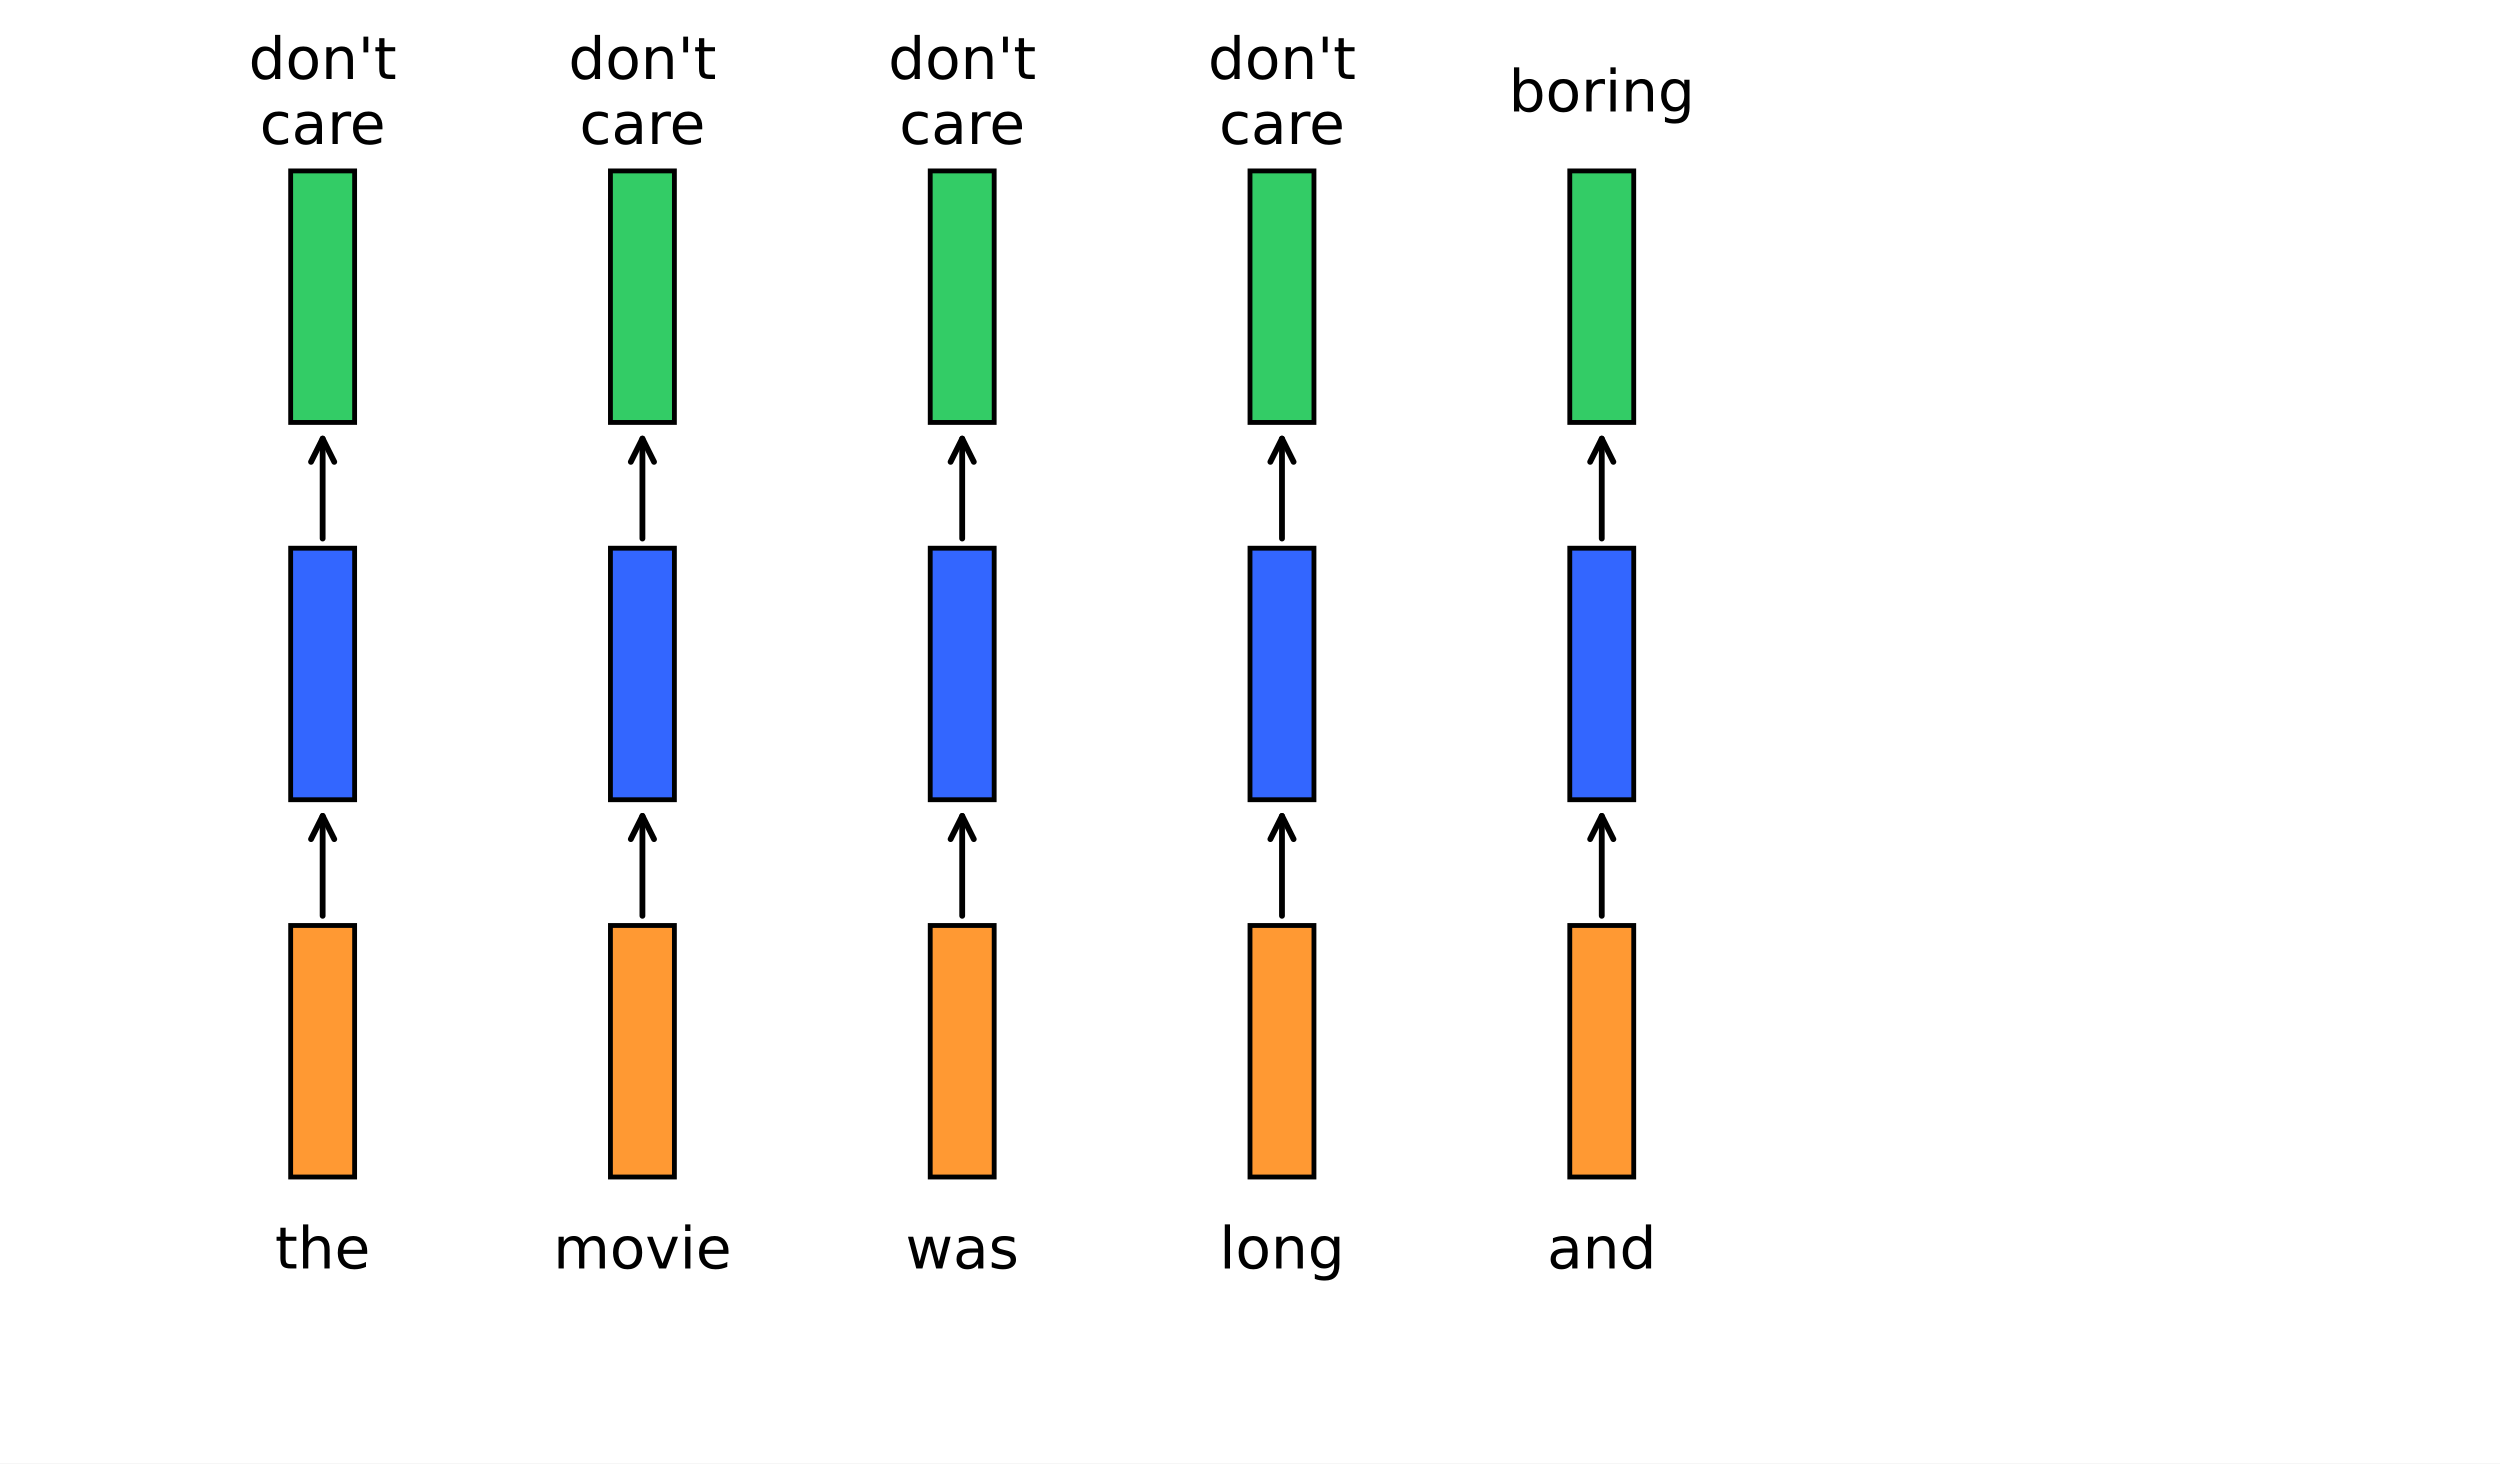
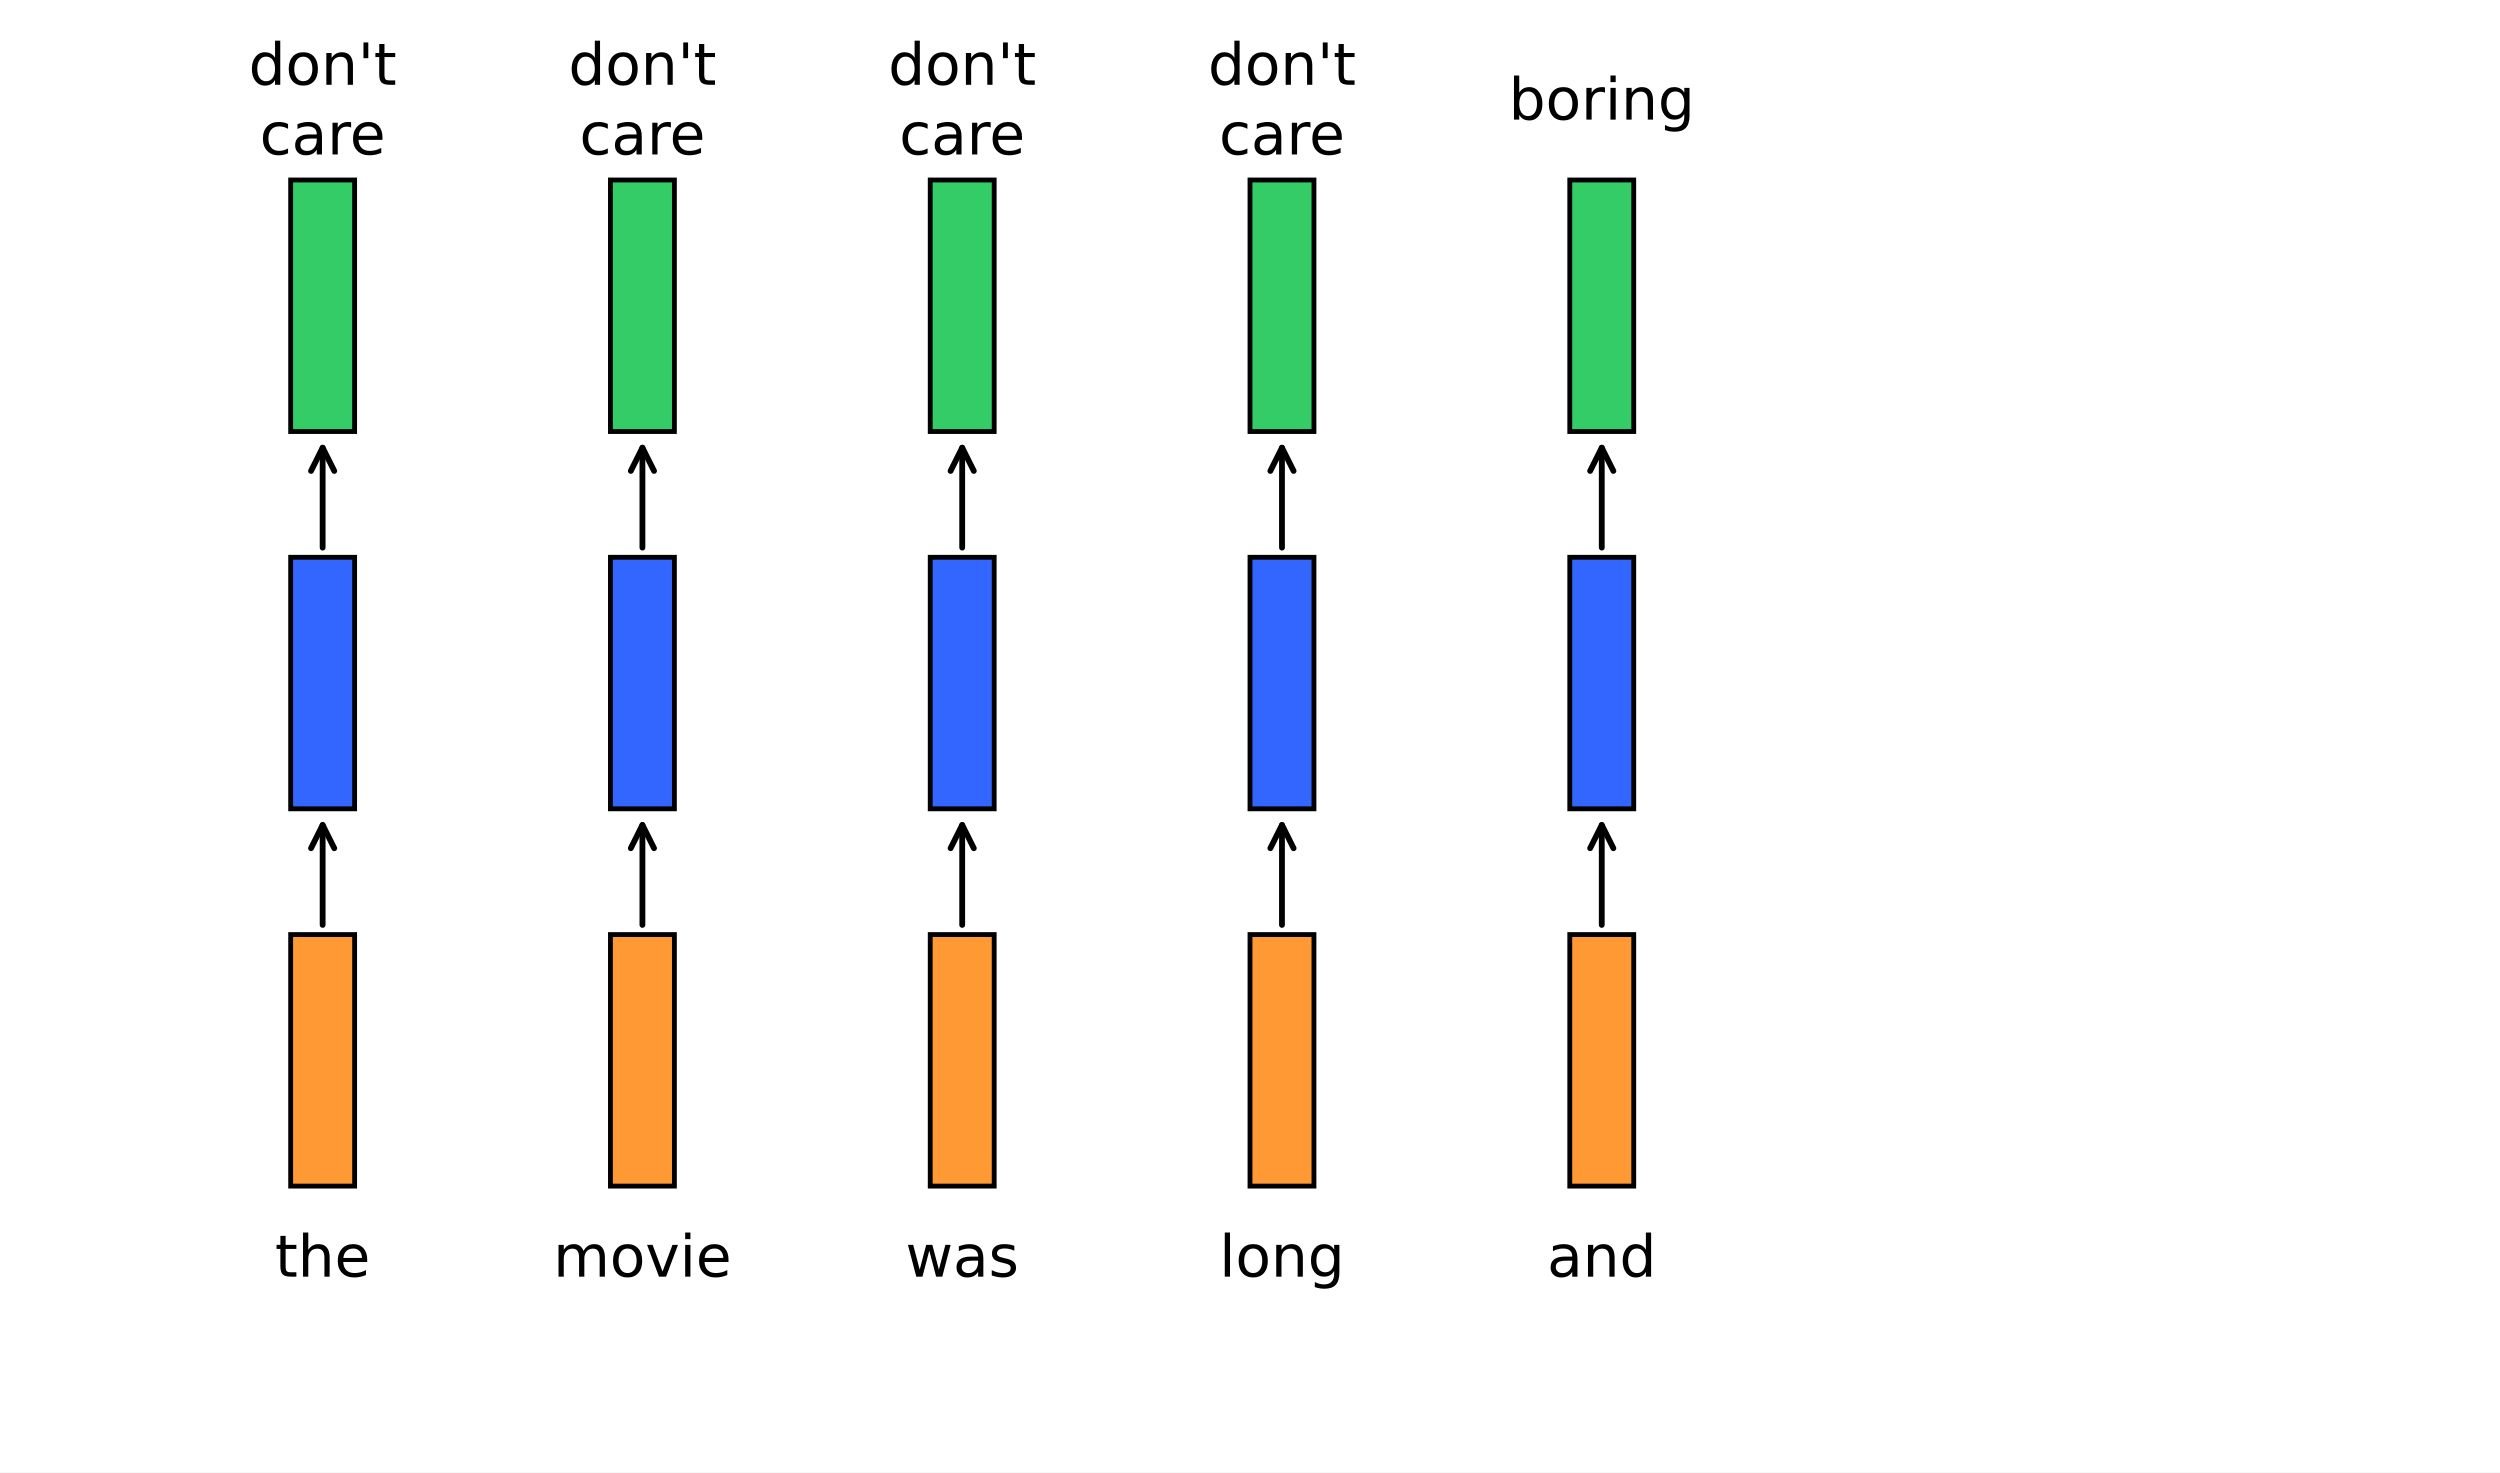
- <svg xmlns="http://www.w3.org/2000/svg" xmlns:xlink="http://www.w3.org/1999/xlink" width="516.6pt" height="302.393pt" viewBox="0 0 516.6 302.393" version="1.1">
+ <svg xmlns="http://www.w3.org/2000/svg" xmlns:xlink="http://www.w3.org/1999/xlink" width="516.6pt" height="304.27pt" viewBox="0 0 516.6 304.27" version="1.1">
  <defs>
    <style type="text/css">*{stroke-linejoin: round; stroke-linecap: butt}</style>
  </defs>
  <g id="figure_1">
    <g id="patch_1">
-       <path d="M 0 302.393  L 516.6 302.393  L 516.6 0  L 0 0  z " style="fill: #ffffff" />
+       <path d="M 0 304.27  L 516.6 304.27  L 516.6 0  L 0 0  z " style="fill: #ffffff" />
    </g>
    <g id="axes_1">
      <g id="patch_2">
-         <path d="M 60.063 87.293  L 73.279 87.293  L 73.279 35.318  L 60.063 35.318  z " clip-path="url(#pfcdf683073)" style="fill: #33cc66; stroke: #000000; stroke-linejoin: miter" />
+         <path d="M 60.063 89.17  L 73.279 89.17  L 73.279 37.195  L 60.063 37.195  z " clip-path="url(#p1ed3ac55c9)" style="fill: #33cc66; stroke: #000000; stroke-linejoin: miter" />
      </g>
      <g id="patch_3">
-         <path d="M 60.063 165.256  L 73.279 165.256  L 73.279 113.281  L 60.063 113.281  z " clip-path="url(#pfcdf683073)" style="fill: #3366ff; stroke: #000000; stroke-linejoin: miter" />
+         <path d="M 60.063 167.133  L 73.279 167.133  L 73.279 115.158  L 60.063 115.158  z " clip-path="url(#p1ed3ac55c9)" style="fill: #3366ff; stroke: #000000; stroke-linejoin: miter" />
      </g>
      <g id="patch_4">
-         <path d="M 60.063 243.218  L 73.279 243.218  L 73.279 191.243  L 60.063 191.243  z " clip-path="url(#pfcdf683073)" style="fill: #ff9933; stroke: #000000; stroke-linejoin: miter" />
+         <path d="M 60.063 245.095  L 73.279 245.095  L 73.279 193.12  L 60.063 193.12  z " clip-path="url(#p1ed3ac55c9)" style="fill: #ff9933; stroke: #000000; stroke-linejoin: miter" />
      </g>
      <g id="patch_5">
-         <path d="M 66.671 90.636  Q 66.671 100.288 66.671 111.281  " clip-path="url(#pfcdf683073)" style="fill: none; stroke: #000000; stroke-width: 1.2; stroke-linecap: round" />
-         <path d="M 64.271 95.436  L 66.671 90.636  L 69.071 95.436  " clip-path="url(#pfcdf683073)" style="fill: none; stroke: #000000; stroke-width: 1.2; stroke-linecap: round" />
+         <path d="M 66.671 92.514  Q 66.671 102.165 66.671 113.158  " clip-path="url(#p1ed3ac55c9)" style="fill: none; stroke: #000000; stroke-width: 1.2; stroke-linecap: round" />
+         <path d="M 64.271 97.314  L 66.671 92.514  L 69.071 97.314  " clip-path="url(#p1ed3ac55c9)" style="fill: none; stroke: #000000; stroke-width: 1.2; stroke-linecap: round" />
      </g>
      <g id="patch_6">
-         <path d="M 66.671 168.599  Q 66.671 178.25 66.671 189.243  " clip-path="url(#pfcdf683073)" style="fill: none; stroke: #000000; stroke-width: 1.2; stroke-linecap: round" />
-         <path d="M 64.271 173.399  L 66.671 168.599  L 69.071 173.399  " clip-path="url(#pfcdf683073)" style="fill: none; stroke: #000000; stroke-width: 1.2; stroke-linecap: round" />
+         <path d="M 66.671 170.476  Q 66.671 180.128 66.671 191.121  " clip-path="url(#p1ed3ac55c9)" style="fill: none; stroke: #000000; stroke-width: 1.2; stroke-linecap: round" />
+         <path d="M 64.271 175.276  L 66.671 170.476  L 69.071 175.276  " clip-path="url(#p1ed3ac55c9)" style="fill: none; stroke: #000000; stroke-width: 1.2; stroke-linecap: round" />
      </g>
      <g id="patch_7">
-         <path d="M 126.142 87.293  L 139.358 87.293  L 139.358 35.318  L 126.142 35.318  z " clip-path="url(#pfcdf683073)" style="fill: #33cc66; stroke: #000000; stroke-linejoin: miter" />
+         <path d="M 126.142 89.17  L 139.358 89.17  L 139.358 37.195  L 126.142 37.195  z " clip-path="url(#p1ed3ac55c9)" style="fill: #33cc66; stroke: #000000; stroke-linejoin: miter" />
      </g>
      <g id="patch_8">
-         <path d="M 126.142 165.256  L 139.358 165.256  L 139.358 113.281  L 126.142 113.281  z " clip-path="url(#pfcdf683073)" style="fill: #3366ff; stroke: #000000; stroke-linejoin: miter" />
+         <path d="M 126.142 167.133  L 139.358 167.133  L 139.358 115.158  L 126.142 115.158  z " clip-path="url(#p1ed3ac55c9)" style="fill: #3366ff; stroke: #000000; stroke-linejoin: miter" />
      </g>
      <g id="patch_9">
-         <path d="M 126.142 243.218  L 139.358 243.218  L 139.358 191.243  L 126.142 191.243  z " clip-path="url(#pfcdf683073)" style="fill: #ff9933; stroke: #000000; stroke-linejoin: miter" />
+         <path d="M 126.142 245.095  L 139.358 245.095  L 139.358 193.12  L 126.142 193.12  z " clip-path="url(#p1ed3ac55c9)" style="fill: #ff9933; stroke: #000000; stroke-linejoin: miter" />
      </g>
      <g id="patch_10">
-         <path d="M 132.75 90.636  Q 132.75 100.288 132.75 111.281  " clip-path="url(#pfcdf683073)" style="fill: none; stroke: #000000; stroke-width: 1.2; stroke-linecap: round" />
-         <path d="M 130.35 95.436  L 132.75 90.636  L 135.15 95.436  " clip-path="url(#pfcdf683073)" style="fill: none; stroke: #000000; stroke-width: 1.2; stroke-linecap: round" />
+         <path d="M 132.75 92.514  Q 132.75 102.165 132.75 113.158  " clip-path="url(#p1ed3ac55c9)" style="fill: none; stroke: #000000; stroke-width: 1.2; stroke-linecap: round" />
+         <path d="M 130.35 97.314  L 132.75 92.514  L 135.15 97.314  " clip-path="url(#p1ed3ac55c9)" style="fill: none; stroke: #000000; stroke-width: 1.2; stroke-linecap: round" />
      </g>
      <g id="patch_11">
-         <path d="M 132.75 168.599  Q 132.75 178.25 132.75 189.243  " clip-path="url(#pfcdf683073)" style="fill: none; stroke: #000000; stroke-width: 1.2; stroke-linecap: round" />
-         <path d="M 130.35 173.399  L 132.75 168.599  L 135.15 173.399  " clip-path="url(#pfcdf683073)" style="fill: none; stroke: #000000; stroke-width: 1.2; stroke-linecap: round" />
+         <path d="M 132.75 170.476  Q 132.75 180.128 132.75 191.121  " clip-path="url(#p1ed3ac55c9)" style="fill: none; stroke: #000000; stroke-width: 1.2; stroke-linecap: round" />
+         <path d="M 130.35 175.276  L 132.75 170.476  L 135.15 175.276  " clip-path="url(#p1ed3ac55c9)" style="fill: none; stroke: #000000; stroke-width: 1.2; stroke-linecap: round" />
      </g>
      <g id="patch_12">
-         <path d="M 192.221 87.293  L 205.437 87.293  L 205.437 35.318  L 192.221 35.318  z " clip-path="url(#pfcdf683073)" style="fill: #33cc66; stroke: #000000; stroke-linejoin: miter" />
+         <path d="M 192.221 89.17  L 205.437 89.17  L 205.437 37.195  L 192.221 37.195  z " clip-path="url(#p1ed3ac55c9)" style="fill: #33cc66; stroke: #000000; stroke-linejoin: miter" />
      </g>
      <g id="patch_13">
-         <path d="M 192.221 165.256  L 205.437 165.256  L 205.437 113.281  L 192.221 113.281  z " clip-path="url(#pfcdf683073)" style="fill: #3366ff; stroke: #000000; stroke-linejoin: miter" />
+         <path d="M 192.221 167.133  L 205.437 167.133  L 205.437 115.158  L 192.221 115.158  z " clip-path="url(#p1ed3ac55c9)" style="fill: #3366ff; stroke: #000000; stroke-linejoin: miter" />
      </g>
      <g id="patch_14">
-         <path d="M 192.221 243.218  L 205.437 243.218  L 205.437 191.243  L 192.221 191.243  z " clip-path="url(#pfcdf683073)" style="fill: #ff9933; stroke: #000000; stroke-linejoin: miter" />
+         <path d="M 192.221 245.095  L 205.437 245.095  L 205.437 193.12  L 192.221 193.12  z " clip-path="url(#p1ed3ac55c9)" style="fill: #ff9933; stroke: #000000; stroke-linejoin: miter" />
      </g>
      <g id="patch_15">
-         <path d="M 198.829 90.636  Q 198.829 100.288 198.829 111.281  " clip-path="url(#pfcdf683073)" style="fill: none; stroke: #000000; stroke-width: 1.2; stroke-linecap: round" />
-         <path d="M 196.429 95.436  L 198.829 90.636  L 201.229 95.436  " clip-path="url(#pfcdf683073)" style="fill: none; stroke: #000000; stroke-width: 1.2; stroke-linecap: round" />
+         <path d="M 198.829 92.514  Q 198.829 102.165 198.829 113.158  " clip-path="url(#p1ed3ac55c9)" style="fill: none; stroke: #000000; stroke-width: 1.2; stroke-linecap: round" />
+         <path d="M 196.429 97.314  L 198.829 92.514  L 201.229 97.314  " clip-path="url(#p1ed3ac55c9)" style="fill: none; stroke: #000000; stroke-width: 1.2; stroke-linecap: round" />
      </g>
      <g id="patch_16">
-         <path d="M 198.829 168.599  Q 198.829 178.25 198.829 189.243  " clip-path="url(#pfcdf683073)" style="fill: none; stroke: #000000; stroke-width: 1.2; stroke-linecap: round" />
-         <path d="M 196.429 173.399  L 198.829 168.599  L 201.229 173.399  " clip-path="url(#pfcdf683073)" style="fill: none; stroke: #000000; stroke-width: 1.2; stroke-linecap: round" />
+         <path d="M 198.829 170.476  Q 198.829 180.128 198.829 191.121  " clip-path="url(#p1ed3ac55c9)" style="fill: none; stroke: #000000; stroke-width: 1.2; stroke-linecap: round" />
+         <path d="M 196.429 175.276  L 198.829 170.476  L 201.229 175.276  " clip-path="url(#p1ed3ac55c9)" style="fill: none; stroke: #000000; stroke-width: 1.2; stroke-linecap: round" />
      </g>
      <g id="patch_17">
-         <path d="M 258.3 87.293  L 271.516 87.293  L 271.516 35.318  L 258.3 35.318  z " clip-path="url(#pfcdf683073)" style="fill: #33cc66; stroke: #000000; stroke-linejoin: miter" />
+         <path d="M 258.3 89.17  L 271.516 89.17  L 271.516 37.195  L 258.3 37.195  z " clip-path="url(#p1ed3ac55c9)" style="fill: #33cc66; stroke: #000000; stroke-linejoin: miter" />
      </g>
      <g id="patch_18">
-         <path d="M 258.3 165.256  L 271.516 165.256  L 271.516 113.281  L 258.3 113.281  z " clip-path="url(#pfcdf683073)" style="fill: #3366ff; stroke: #000000; stroke-linejoin: miter" />
+         <path d="M 258.3 167.133  L 271.516 167.133  L 271.516 115.158  L 258.3 115.158  z " clip-path="url(#p1ed3ac55c9)" style="fill: #3366ff; stroke: #000000; stroke-linejoin: miter" />
      </g>
      <g id="patch_19">
-         <path d="M 258.3 243.218  L 271.516 243.218  L 271.516 191.243  L 258.3 191.243  z " clip-path="url(#pfcdf683073)" style="fill: #ff9933; stroke: #000000; stroke-linejoin: miter" />
+         <path d="M 258.3 245.095  L 271.516 245.095  L 271.516 193.12  L 258.3 193.12  z " clip-path="url(#p1ed3ac55c9)" style="fill: #ff9933; stroke: #000000; stroke-linejoin: miter" />
      </g>
      <g id="patch_20">
-         <path d="M 264.908 90.636  Q 264.908 100.288 264.908 111.281  " clip-path="url(#pfcdf683073)" style="fill: none; stroke: #000000; stroke-width: 1.2; stroke-linecap: round" />
-         <path d="M 262.508 95.436  L 264.908 90.636  L 267.308 95.436  " clip-path="url(#pfcdf683073)" style="fill: none; stroke: #000000; stroke-width: 1.2; stroke-linecap: round" />
+         <path d="M 264.908 92.514  Q 264.908 102.165 264.908 113.158  " clip-path="url(#p1ed3ac55c9)" style="fill: none; stroke: #000000; stroke-width: 1.2; stroke-linecap: round" />
+         <path d="M 262.508 97.314  L 264.908 92.514  L 267.308 97.314  " clip-path="url(#p1ed3ac55c9)" style="fill: none; stroke: #000000; stroke-width: 1.2; stroke-linecap: round" />
      </g>
      <g id="patch_21">
-         <path d="M 264.908 168.599  Q 264.908 178.25 264.908 189.243  " clip-path="url(#pfcdf683073)" style="fill: none; stroke: #000000; stroke-width: 1.2; stroke-linecap: round" />
-         <path d="M 262.508 173.399  L 264.908 168.599  L 267.308 173.399  " clip-path="url(#pfcdf683073)" style="fill: none; stroke: #000000; stroke-width: 1.2; stroke-linecap: round" />
+         <path d="M 264.908 170.476  Q 264.908 180.128 264.908 191.121  " clip-path="url(#p1ed3ac55c9)" style="fill: none; stroke: #000000; stroke-width: 1.2; stroke-linecap: round" />
+         <path d="M 262.508 175.276  L 264.908 170.476  L 267.308 175.276  " clip-path="url(#p1ed3ac55c9)" style="fill: none; stroke: #000000; stroke-width: 1.2; stroke-linecap: round" />
      </g>
      <g id="patch_22">
-         <path d="M 324.379 87.293  L 337.595 87.293  L 337.595 35.318  L 324.379 35.318  z " clip-path="url(#pfcdf683073)" style="fill: #33cc66; stroke: #000000; stroke-linejoin: miter" />
+         <path d="M 324.379 89.17  L 337.595 89.17  L 337.595 37.195  L 324.379 37.195  z " clip-path="url(#p1ed3ac55c9)" style="fill: #33cc66; stroke: #000000; stroke-linejoin: miter" />
      </g>
      <g id="patch_23">
-         <path d="M 324.379 165.256  L 337.595 165.256  L 337.595 113.281  L 324.379 113.281  z " clip-path="url(#pfcdf683073)" style="fill: #3366ff; stroke: #000000; stroke-linejoin: miter" />
+         <path d="M 324.379 167.133  L 337.595 167.133  L 337.595 115.158  L 324.379 115.158  z " clip-path="url(#p1ed3ac55c9)" style="fill: #3366ff; stroke: #000000; stroke-linejoin: miter" />
      </g>
      <g id="patch_24">
-         <path d="M 324.379 243.218  L 337.595 243.218  L 337.595 191.243  L 324.379 191.243  z " clip-path="url(#pfcdf683073)" style="fill: #ff9933; stroke: #000000; stroke-linejoin: miter" />
+         <path d="M 324.379 245.095  L 337.595 245.095  L 337.595 193.12  L 324.379 193.12  z " clip-path="url(#p1ed3ac55c9)" style="fill: #ff9933; stroke: #000000; stroke-linejoin: miter" />
      </g>
      <g id="patch_25">
-         <path d="M 330.987 90.636  Q 330.987 100.288 330.987 111.281  " clip-path="url(#pfcdf683073)" style="fill: none; stroke: #000000; stroke-width: 1.2; stroke-linecap: round" />
-         <path d="M 328.587 95.436  L 330.987 90.636  L 333.387 95.436  " clip-path="url(#pfcdf683073)" style="fill: none; stroke: #000000; stroke-width: 1.2; stroke-linecap: round" />
+         <path d="M 330.987 92.514  Q 330.987 102.165 330.987 113.158  " clip-path="url(#p1ed3ac55c9)" style="fill: none; stroke: #000000; stroke-width: 1.2; stroke-linecap: round" />
+         <path d="M 328.587 97.314  L 330.987 92.514  L 333.387 97.314  " clip-path="url(#p1ed3ac55c9)" style="fill: none; stroke: #000000; stroke-width: 1.2; stroke-linecap: round" />
      </g>
      <g id="patch_26">
-         <path d="M 330.987 168.599  Q 330.987 178.25 330.987 189.243  " clip-path="url(#pfcdf683073)" style="fill: none; stroke: #000000; stroke-width: 1.2; stroke-linecap: round" />
-         <path d="M 328.587 173.399  L 330.987 168.599  L 333.387 173.399  " clip-path="url(#pfcdf683073)" style="fill: none; stroke: #000000; stroke-width: 1.2; stroke-linecap: round" />
+         <path d="M 330.987 170.476  Q 330.987 180.128 330.987 191.121  " clip-path="url(#p1ed3ac55c9)" style="fill: none; stroke: #000000; stroke-width: 1.2; stroke-linecap: round" />
+         <path d="M 328.587 175.276  L 330.987 170.476  L 333.387 175.276  " clip-path="url(#p1ed3ac55c9)" style="fill: none; stroke: #000000; stroke-width: 1.2; stroke-linecap: round" />
      </g>
      <g id="text_1">
-         <g transform="translate(51.38699 16.31812) scale(0.12 -0.12)">
-           <defs>
-             <path id="DejaVuSans-64" d="M 2906 2969  L 2906 4863  L 3481 4863  L 3481 0  L 2906 0  L 2906 525  Q 2725 213 2448 61  Q 2172 -91 1784 -91  Q 1150 -91 751 415  Q 353 922 353 1747  Q 353 2572 751 3078  Q 1150 3584 1784 3584  Q 2172 3584 2448 3432  Q 2725 3281 2906 2969  z M 947 1747  Q 947 1113 1208 752  Q 1469 391 1925 391  Q 2381 391 2643 752  Q 2906 1113 2906 1747  Q 2906 2381 2643 2742  Q 2381 3103 1925 3103  Q 1469 3103 1208 2742  Q 947 2381 947 1747  z " transform="scale(0.015625)" />
-             <path id="DejaVuSans-6f" d="M 1959 3097  Q 1497 3097 1228 2736  Q 959 2375 959 1747  Q 959 1119 1226 758  Q 1494 397 1959 397  Q 2419 397 2687 759  Q 2956 1122 2956 1747  Q 2956 2369 2687 2733  Q 2419 3097 1959 3097  z M 1959 3584  Q 2709 3584 3137 3096  Q 3566 2609 3566 1747  Q 3566 888 3137 398  Q 2709 -91 1959 -91  Q 1206 -91 779 398  Q 353 888 353 1747  Q 353 2609 779 3096  Q 1206 3584 1959 3584  z " transform="scale(0.015625)" />
-             <path id="DejaVuSans-6e" d="M 3513 2113  L 3513 0  L 2938 0  L 2938 2094  Q 2938 2591 2744 2837  Q 2550 3084 2163 3084  Q 1697 3084 1428 2787  Q 1159 2491 1159 1978  L 1159 0  L 581 0  L 581 3500  L 1159 3500  L 1159 2956  Q 1366 3272 1645 3428  Q 1925 3584 2291 3584  Q 2894 3584 3203 3211  Q 3513 2838 3513 2113  z " transform="scale(0.015625)" />
-             <path id="DejaVuSans-27" d="M 1147 4666  L 1147 2931  L 616 2931  L 616 4666  L 1147 4666  z " transform="scale(0.015625)" />
-             <path id="DejaVuSans-74" d="M 1172 4494  L 1172 3500  L 2356 3500  L 2356 3053  L 1172 3053  L 1172 1153  Q 1172 725 1289 603  Q 1406 481 1766 481  L 2356 481  L 2356 0  L 1766 0  Q 1100 0 847 248  Q 594 497 594 1153  L 594 3053  L 172 3053  L 172 3500  L 594 3500  L 594 4494  L 1172 4494  z " transform="scale(0.015625)" />
-           </defs>
-           <use xlink:href="#DejaVuSans-64" />
-           <use xlink:href="#DejaVuSans-6f" transform="translate(63.47656 0)" />
-           <use xlink:href="#DejaVuSans-6e" transform="translate(124.6582 0)" />
-           <use xlink:href="#DejaVuSans-27" transform="translate(188.0371 0)" />
-           <use xlink:href="#DejaVuSans-74" transform="translate(215.5273 0)" />
-         </g>
-         <g transform="translate(53.67168 29.7555) scale(0.12 -0.12)">
-           <defs>
-             <path id="DejaVuSans-63" d="M 3122 3366  L 3122 2828  Q 2878 2963 2633 3030  Q 2388 3097 2138 3097  Q 1578 3097 1268 2742  Q 959 2388 959 1747  Q 959 1106 1268 751  Q 1578 397 2138 397  Q 2388 397 2633 464  Q 2878 531 3122 666  L 3122 134  Q 2881 22 2623 -34  Q 2366 -91 2075 -91  Q 1284 -91 818 406  Q 353 903 353 1747  Q 353 2603 823 3093  Q 1294 3584 2113 3584  Q 2378 3584 2631 3529  Q 2884 3475 3122 3366  z " transform="scale(0.015625)" />
-             <path id="DejaVuSans-61" d="M 2194 1759  Q 1497 1759 1228 1600  Q 959 1441 959 1056  Q 959 750 1161 570  Q 1363 391 1709 391  Q 2188 391 2477 730  Q 2766 1069 2766 1631  L 2766 1759  L 2194 1759  z M 3341 1997  L 3341 0  L 2766 0  L 2766 531  Q 2569 213 2275 61  Q 1981 -91 1556 -91  Q 1019 -91 701 211  Q 384 513 384 1019  Q 384 1609 779 1909  Q 1175 2209 1959 2209  L 2766 2209  L 2766 2266  Q 2766 2663 2505 2880  Q 2244 3097 1772 3097  Q 1472 3097 1187 3025  Q 903 2953 641 2809  L 641 3341  Q 956 3463 1253 3523  Q 1550 3584 1831 3584  Q 2591 3584 2966 3190  Q 3341 2797 3341 1997  z " transform="scale(0.015625)" />
-             <path id="DejaVuSans-72" d="M 2631 2963  Q 2534 3019 2420 3045  Q 2306 3072 2169 3072  Q 1681 3072 1420 2755  Q 1159 2438 1159 1844  L 1159 0  L 581 0  L 581 3500  L 1159 3500  L 1159 2956  Q 1341 3275 1631 3429  Q 1922 3584 2338 3584  Q 2397 3584 2469 3576  Q 2541 3569 2628 3553  L 2631 2963  z " transform="scale(0.015625)" />
-             <path id="DejaVuSans-65" d="M 3597 1894  L 3597 1613  L 953 1613  Q 991 1019 1311 708  Q 1631 397 2203 397  Q 2534 397 2845 478  Q 3156 559 3463 722  L 3463 178  Q 3153 47 2828 -22  Q 2503 -91 2169 -91  Q 1331 -91 842 396  Q 353 884 353 1716  Q 353 2575 817 3079  Q 1281 3584 2069 3584  Q 2775 3584 3186 3129  Q 3597 2675 3597 1894  z M 3022 2063  Q 3016 2534 2758 2815  Q 2500 3097 2075 3097  Q 1594 3097 1305 2825  Q 1016 2553 972 2059  L 3022 2063  z " transform="scale(0.015625)" />
-           </defs>
-           <use xlink:href="#DejaVuSans-63" />
-           <use xlink:href="#DejaVuSans-61" transform="translate(54.98047 0)" />
-           <use xlink:href="#DejaVuSans-72" transform="translate(116.2598 0)" />
-           <use xlink:href="#DejaVuSans-65" transform="translate(155.123 0)" />
+         <g transform="translate(51.38699 17.5193) scale(0.12 -0.12)">
+           <defs>
+             <path id="DejaVuSans-47" d="M 2906 2969  L 2906 4863  L 3481 4863  L 3481 0  L 2906 0  L 2906 525  Q 2725 213 2448 61  Q 2172 -91 1784 -91  Q 1150 -91 751 415  Q 353 922 353 1747  Q 353 2572 751 3078  Q 1150 3584 1784 3584  Q 2172 3584 2448 3432  Q 2725 3281 2906 2969  z M 947 1747  Q 947 1113 1208 752  Q 1469 391 1925 391  Q 2381 391 2643 752  Q 2906 1113 2906 1747  Q 2906 2381 2643 2742  Q 2381 3103 1925 3103  Q 1469 3103 1208 2742  Q 947 2381 947 1747  z " transform="scale(0.015625)" />
+             <path id="DejaVuSans-52" d="M 1959 3097  Q 1497 3097 1228 2736  Q 959 2375 959 1747  Q 959 1119 1226 758  Q 1494 397 1959 397  Q 2419 397 2687 759  Q 2956 1122 2956 1747  Q 2956 2369 2687 2733  Q 2419 3097 1959 3097  z M 1959 3584  Q 2709 3584 3137 3096  Q 3566 2609 3566 1747  Q 3566 888 3137 398  Q 2709 -91 1959 -91  Q 1206 -91 779 398  Q 353 888 353 1747  Q 353 2609 779 3096  Q 1206 3584 1959 3584  z " transform="scale(0.015625)" />
+             <path id="DejaVuSans-51" d="M 3513 2113  L 3513 0  L 2938 0  L 2938 2094  Q 2938 2591 2744 2837  Q 2550 3084 2163 3084  Q 1697 3084 1428 2787  Q 1159 2491 1159 1978  L 1159 0  L 581 0  L 581 3500  L 1159 3500  L 1159 2956  Q 1366 3272 1645 3428  Q 1925 3584 2291 3584  Q 2894 3584 3203 3211  Q 3513 2838 3513 2113  z " transform="scale(0.015625)" />
+             <path id="DejaVuSans-a" d="M 1147 4666  L 1147 2931  L 616 2931  L 616 4666  L 1147 4666  z " transform="scale(0.015625)" />
+             <path id="DejaVuSans-57" d="M 1172 4494  L 1172 3500  L 2356 3500  L 2356 3053  L 1172 3053  L 1172 1153  Q 1172 725 1289 603  Q 1406 481 1766 481  L 2356 481  L 2356 0  L 1766 0  Q 1100 0 847 248  Q 594 497 594 1153  L 594 3053  L 172 3053  L 172 3500  L 594 3500  L 594 4494  L 1172 4494  z " transform="scale(0.015625)" />
+           </defs>
+           <use xlink:href="#DejaVuSans-47" />
+           <use xlink:href="#DejaVuSans-52" transform="translate(63.48438 0)" />
+           <use xlink:href="#DejaVuSans-51" transform="translate(124.6719 0)" />
+           <use xlink:href="#DejaVuSans-a" transform="translate(188.0469 0)" />
+           <use xlink:href="#DejaVuSans-57" transform="translate(215.5312 0)" />
+         </g>
+         <g transform="translate(53.66886 31.92164) scale(0.12 -0.12)">
+           <defs>
+             <path id="DejaVuSans-46" d="M 3122 3366  L 3122 2828  Q 2878 2963 2633 3030  Q 2388 3097 2138 3097  Q 1578 3097 1268 2742  Q 959 2388 959 1747  Q 959 1106 1268 751  Q 1578 397 2138 397  Q 2388 397 2633 464  Q 2878 531 3122 666  L 3122 134  Q 2881 22 2623 -34  Q 2366 -91 2075 -91  Q 1284 -91 818 406  Q 353 903 353 1747  Q 353 2603 823 3093  Q 1294 3584 2113 3584  Q 2378 3584 2631 3529  Q 2884 3475 3122 3366  z " transform="scale(0.015625)" />
+             <path id="DejaVuSans-44" d="M 2194 1759  Q 1497 1759 1228 1600  Q 959 1441 959 1056  Q 959 750 1161 570  Q 1363 391 1709 391  Q 2188 391 2477 730  Q 2766 1069 2766 1631  L 2766 1759  L 2194 1759  z M 3341 1997  L 3341 0  L 2766 0  L 2766 531  Q 2569 213 2275 61  Q 1981 -91 1556 -91  Q 1019 -91 701 211  Q 384 513 384 1019  Q 384 1609 779 1909  Q 1175 2209 1959 2209  L 2766 2209  L 2766 2266  Q 2766 2663 2505 2880  Q 2244 3097 1772 3097  Q 1472 3097 1187 3025  Q 903 2953 641 2809  L 641 3341  Q 956 3463 1253 3523  Q 1550 3584 1831 3584  Q 2591 3584 2966 3190  Q 3341 2797 3341 1997  z " transform="scale(0.015625)" />
+             <path id="DejaVuSans-55" d="M 2631 2963  Q 2534 3019 2420 3045  Q 2306 3072 2169 3072  Q 1681 3072 1420 2755  Q 1159 2438 1159 1844  L 1159 0  L 581 0  L 581 3500  L 1159 3500  L 1159 2956  Q 1341 3275 1631 3429  Q 1922 3584 2338 3584  Q 2397 3584 2469 3576  Q 2541 3569 2628 3553  L 2631 2963  z " transform="scale(0.015625)" />
+             <path id="DejaVuSans-48" d="M 3597 1894  L 3597 1613  L 953 1613  Q 991 1019 1311 708  Q 1631 397 2203 397  Q 2534 397 2845 478  Q 3156 559 3463 722  L 3463 178  Q 3153 47 2828 -22  Q 2503 -91 2169 -91  Q 1331 -91 842 396  Q 353 884 353 1716  Q 353 2575 817 3079  Q 1281 3584 2069 3584  Q 2775 3584 3186 3129  Q 3597 2675 3597 1894  z M 3022 2063  Q 3016 2534 2758 2815  Q 2500 3097 2075 3097  Q 1594 3097 1305 2825  Q 1016 2553 972 2059  L 3022 2063  z " transform="scale(0.015625)" />
+           </defs>
+           <use xlink:href="#DejaVuSans-46" />
+           <use xlink:href="#DejaVuSans-44" transform="translate(54.98438 0)" />
+           <use xlink:href="#DejaVuSans-55" transform="translate(116.2656 0)" />
+           <use xlink:href="#DejaVuSans-48" transform="translate(155.1719 0)" />
        </g>
      </g>
      <g id="text_2">
-         <g transform="translate(56.82449 262.1218) scale(0.12 -0.12)">
-           <defs>
-             <path id="DejaVuSans-68" d="M 3513 2113  L 3513 0  L 2938 0  L 2938 2094  Q 2938 2591 2744 2837  Q 2550 3084 2163 3084  Q 1697 3084 1428 2787  Q 1159 2491 1159 1978  L 1159 0  L 581 0  L 581 4863  L 1159 4863  L 1159 2956  Q 1366 3272 1645 3428  Q 1925 3584 2291 3584  Q 2894 3584 3203 3211  Q 3513 2838 3513 2113  z " transform="scale(0.015625)" />
-           </defs>
-           <use xlink:href="#DejaVuSans-74" />
-           <use xlink:href="#DejaVuSans-68" transform="translate(39.20898 0)" />
-           <use xlink:href="#DejaVuSans-65" transform="translate(102.5879 0)" />
+         <g transform="translate(56.82449 263.8055) scale(0.12 -0.12)">
+           <defs>
+             <path id="DejaVuSans-4b" d="M 3513 2113  L 3513 0  L 2938 0  L 2938 2094  Q 2938 2591 2744 2837  Q 2550 3084 2163 3084  Q 1697 3084 1428 2787  Q 1159 2491 1159 1978  L 1159 0  L 581 0  L 581 4863  L 1159 4863  L 1159 2956  Q 1366 3272 1645 3428  Q 1925 3584 2291 3584  Q 2894 3584 3203 3211  Q 3513 2838 3513 2113  z " transform="scale(0.015625)" />
+           </defs>
+           <use xlink:href="#DejaVuSans-57" />
+           <use xlink:href="#DejaVuSans-4b" transform="translate(39.20312 0)" />
+           <use xlink:href="#DejaVuSans-48" transform="translate(102.5781 0)" />
        </g>
      </g>
      <g id="text_3">
-         <g transform="translate(117.4659 16.31812) scale(0.12 -0.12)">
-           <use xlink:href="#DejaVuSans-64" />
-           <use xlink:href="#DejaVuSans-6f" transform="translate(63.47656 0)" />
-           <use xlink:href="#DejaVuSans-6e" transform="translate(124.6582 0)" />
-           <use xlink:href="#DejaVuSans-27" transform="translate(188.0371 0)" />
-           <use xlink:href="#DejaVuSans-74" transform="translate(215.5273 0)" />
-         </g>
-         <g transform="translate(119.7506 29.7555) scale(0.12 -0.12)">
-           <use xlink:href="#DejaVuSans-63" />
-           <use xlink:href="#DejaVuSans-61" transform="translate(54.98047 0)" />
-           <use xlink:href="#DejaVuSans-72" transform="translate(116.2598 0)" />
-           <use xlink:href="#DejaVuSans-65" transform="translate(155.123 0)" />
+         <g transform="translate(117.4659 17.5193) scale(0.12 -0.12)">
+           <use xlink:href="#DejaVuSans-47" />
+           <use xlink:href="#DejaVuSans-52" transform="translate(63.48438 0)" />
+           <use xlink:href="#DejaVuSans-51" transform="translate(124.6719 0)" />
+           <use xlink:href="#DejaVuSans-a" transform="translate(188.0469 0)" />
+           <use xlink:href="#DejaVuSans-57" transform="translate(215.5312 0)" />
+         </g>
+         <g transform="translate(119.7478 31.92164) scale(0.12 -0.12)">
+           <use xlink:href="#DejaVuSans-46" />
+           <use xlink:href="#DejaVuSans-44" transform="translate(54.98438 0)" />
+           <use xlink:href="#DejaVuSans-55" transform="translate(116.2656 0)" />
+           <use xlink:href="#DejaVuSans-48" transform="translate(155.1719 0)" />
        </g>
      </g>
      <g id="text_4">
-         <g transform="translate(114.3244 262.1218) scale(0.12 -0.12)">
-           <defs>
-             <path id="DejaVuSans-6d" d="M 3328 2828  Q 3544 3216 3844 3400  Q 4144 3584 4550 3584  Q 5097 3584 5394 3201  Q 5691 2819 5691 2113  L 5691 0  L 5113 0  L 5113 2094  Q 5113 2597 4934 2840  Q 4756 3084 4391 3084  Q 3944 3084 3684 2787  Q 3425 2491 3425 1978  L 3425 0  L 2847 0  L 2847 2094  Q 2847 2600 2669 2842  Q 2491 3084 2119 3084  Q 1678 3084 1418 2786  Q 1159 2488 1159 1978  L 1159 0  L 581 0  L 581 3500  L 1159 3500  L 1159 2956  Q 1356 3278 1631 3431  Q 1906 3584 2284 3584  Q 2666 3584 2933 3390  Q 3200 3197 3328 2828  z " transform="scale(0.015625)" />
-             <path id="DejaVuSans-76" d="M 191 3500  L 800 3500  L 1894 563  L 2988 3500  L 3597 3500  L 2284 0  L 1503 0  L 191 3500  z " transform="scale(0.015625)" />
-             <path id="DejaVuSans-69" d="M 603 3500  L 1178 3500  L 1178 0  L 603 0  L 603 3500  z M 603 4863  L 1178 4863  L 1178 4134  L 603 4134  L 603 4863  z " transform="scale(0.015625)" />
-           </defs>
-           <use xlink:href="#DejaVuSans-6d" />
-           <use xlink:href="#DejaVuSans-6f" transform="translate(97.41211 0)" />
-           <use xlink:href="#DejaVuSans-76" transform="translate(158.5938 0)" />
-           <use xlink:href="#DejaVuSans-69" transform="translate(217.7734 0)" />
-           <use xlink:href="#DejaVuSans-65" transform="translate(245.5566 0)" />
+         <g transform="translate(114.3244 263.8055) scale(0.12 -0.12)">
+           <defs>
+             <path id="DejaVuSans-50" d="M 3328 2828  Q 3544 3216 3844 3400  Q 4144 3584 4550 3584  Q 5097 3584 5394 3201  Q 5691 2819 5691 2113  L 5691 0  L 5113 0  L 5113 2094  Q 5113 2597 4934 2840  Q 4756 3084 4391 3084  Q 3944 3084 3684 2787  Q 3425 2491 3425 1978  L 3425 0  L 2847 0  L 2847 2094  Q 2847 2600 2669 2842  Q 2491 3084 2119 3084  Q 1678 3084 1418 2786  Q 1159 2488 1159 1978  L 1159 0  L 581 0  L 581 3500  L 1159 3500  L 1159 2956  Q 1356 3278 1631 3431  Q 1906 3584 2284 3584  Q 2666 3584 2933 3390  Q 3200 3197 3328 2828  z " transform="scale(0.015625)" />
+             <path id="DejaVuSans-59" d="M 191 3500  L 800 3500  L 1894 563  L 2988 3500  L 3597 3500  L 2284 0  L 1503 0  L 191 3500  z " transform="scale(0.015625)" />
+             <path id="DejaVuSans-4c" d="M 603 3500  L 1178 3500  L 1178 0  L 603 0  L 603 3500  z M 603 4863  L 1178 4863  L 1178 4134  L 603 4134  L 603 4863  z " transform="scale(0.015625)" />
+           </defs>
+           <use xlink:href="#DejaVuSans-50" />
+           <use xlink:href="#DejaVuSans-52" transform="translate(97.40625 0)" />
+           <use xlink:href="#DejaVuSans-59" transform="translate(158.5938 0)" />
+           <use xlink:href="#DejaVuSans-4c" transform="translate(217.7812 0)" />
+           <use xlink:href="#DejaVuSans-48" transform="translate(245.5625 0)" />
        </g>
      </g>
      <g id="text_5">
-         <g transform="translate(183.5449 16.31812) scale(0.12 -0.12)">
-           <use xlink:href="#DejaVuSans-64" />
-           <use xlink:href="#DejaVuSans-6f" transform="translate(63.47656 0)" />
-           <use xlink:href="#DejaVuSans-6e" transform="translate(124.6582 0)" />
-           <use xlink:href="#DejaVuSans-27" transform="translate(188.0371 0)" />
-           <use xlink:href="#DejaVuSans-74" transform="translate(215.5273 0)" />
-         </g>
-         <g transform="translate(185.8296 29.7555) scale(0.12 -0.12)">
-           <use xlink:href="#DejaVuSans-63" />
-           <use xlink:href="#DejaVuSans-61" transform="translate(54.98047 0)" />
-           <use xlink:href="#DejaVuSans-72" transform="translate(116.2598 0)" />
-           <use xlink:href="#DejaVuSans-65" transform="translate(155.123 0)" />
+         <g transform="translate(183.5449 17.5193) scale(0.12 -0.12)">
+           <use xlink:href="#DejaVuSans-47" />
+           <use xlink:href="#DejaVuSans-52" transform="translate(63.48438 0)" />
+           <use xlink:href="#DejaVuSans-51" transform="translate(124.6719 0)" />
+           <use xlink:href="#DejaVuSans-a" transform="translate(188.0469 0)" />
+           <use xlink:href="#DejaVuSans-57" transform="translate(215.5312 0)" />
+         </g>
+         <g transform="translate(185.8268 31.92164) scale(0.12 -0.12)">
+           <use xlink:href="#DejaVuSans-46" />
+           <use xlink:href="#DejaVuSans-44" transform="translate(54.98438 0)" />
+           <use xlink:href="#DejaVuSans-55" transform="translate(116.2656 0)" />
+           <use xlink:href="#DejaVuSans-48" transform="translate(155.1719 0)" />
        </g>
      </g>
      <g id="text_6">
-         <g transform="translate(187.1196 262.1218) scale(0.12 -0.12)">
-           <defs>
-             <path id="DejaVuSans-77" d="M 269 3500  L 844 3500  L 1563 769  L 2278 3500  L 2956 3500  L 3675 769  L 4391 3500  L 4966 3500  L 4050 0  L 3372 0  L 2619 2869  L 1863 0  L 1184 0  L 269 3500  z " transform="scale(0.015625)" />
-             <path id="DejaVuSans-73" d="M 2834 3397  L 2834 2853  Q 2591 2978 2328 3040  Q 2066 3103 1784 3103  Q 1356 3103 1142 2972  Q 928 2841 928 2578  Q 928 2378 1081 2264  Q 1234 2150 1697 2047  L 1894 2003  Q 2506 1872 2764 1633  Q 3022 1394 3022 966  Q 3022 478 2636 193  Q 2250 -91 1575 -91  Q 1294 -91 989 -36  Q 684 19 347 128  L 347 722  Q 666 556 975 473  Q 1284 391 1588 391  Q 1994 391 2212 530  Q 2431 669 2431 922  Q 2431 1156 2273 1281  Q 2116 1406 1581 1522  L 1381 1569  Q 847 1681 609 1914  Q 372 2147 372 2553  Q 372 3047 722 3315  Q 1072 3584 1716 3584  Q 2034 3584 2315 3537  Q 2597 3491 2834 3397  z " transform="scale(0.015625)" />
-           </defs>
-           <use xlink:href="#DejaVuSans-77" />
-           <use xlink:href="#DejaVuSans-61" transform="translate(81.78711 0)" />
-           <use xlink:href="#DejaVuSans-73" transform="translate(143.0664 0)" />
+         <g transform="translate(187.1196 263.805) scale(0.12 -0.12)">
+           <defs>
+             <path id="DejaVuSans-5a" d="M 269 3500  L 844 3500  L 1563 769  L 2278 3500  L 2956 3500  L 3675 769  L 4391 3500  L 4966 3500  L 4050 0  L 3372 0  L 2619 2869  L 1863 0  L 1184 0  L 269 3500  z " transform="scale(0.015625)" />
+             <path id="DejaVuSans-56" d="M 2834 3397  L 2834 2853  Q 2591 2978 2328 3040  Q 2066 3103 1784 3103  Q 1356 3103 1142 2972  Q 928 2841 928 2578  Q 928 2378 1081 2264  Q 1234 2150 1697 2047  L 1894 2003  Q 2506 1872 2764 1633  Q 3022 1394 3022 966  Q 3022 478 2636 193  Q 2250 -91 1575 -91  Q 1294 -91 989 -36  Q 684 19 347 128  L 347 722  Q 666 556 975 473  Q 1284 391 1588 391  Q 1994 391 2212 530  Q 2431 669 2431 922  Q 2431 1156 2273 1281  Q 2116 1406 1581 1522  L 1381 1569  Q 847 1681 609 1914  Q 372 2147 372 2553  Q 372 3047 722 3315  Q 1072 3584 1716 3584  Q 2034 3584 2315 3537  Q 2597 3491 2834 3397  z " transform="scale(0.015625)" />
+           </defs>
+           <use xlink:href="#DejaVuSans-5a" />
+           <use xlink:href="#DejaVuSans-44" transform="translate(81.78125 0)" />
+           <use xlink:href="#DejaVuSans-56" transform="translate(143.0625 0)" />
        </g>
      </g>
      <g id="text_7">
-         <g transform="translate(249.6238 16.31812) scale(0.12 -0.12)">
-           <use xlink:href="#DejaVuSans-64" />
-           <use xlink:href="#DejaVuSans-6f" transform="translate(63.47656 0)" />
-           <use xlink:href="#DejaVuSans-6e" transform="translate(124.6582 0)" />
-           <use xlink:href="#DejaVuSans-27" transform="translate(188.0371 0)" />
-           <use xlink:href="#DejaVuSans-74" transform="translate(215.5273 0)" />
-         </g>
-         <g transform="translate(251.9085 29.7555) scale(0.12 -0.12)">
-           <use xlink:href="#DejaVuSans-63" />
-           <use xlink:href="#DejaVuSans-61" transform="translate(54.98047 0)" />
-           <use xlink:href="#DejaVuSans-72" transform="translate(116.2598 0)" />
-           <use xlink:href="#DejaVuSans-65" transform="translate(155.123 0)" />
+         <g transform="translate(249.6238 17.5193) scale(0.12 -0.12)">
+           <use xlink:href="#DejaVuSans-47" />
+           <use xlink:href="#DejaVuSans-52" transform="translate(63.48438 0)" />
+           <use xlink:href="#DejaVuSans-51" transform="translate(124.6719 0)" />
+           <use xlink:href="#DejaVuSans-a" transform="translate(188.0469 0)" />
+           <use xlink:href="#DejaVuSans-57" transform="translate(215.5312 0)" />
+         </g>
+         <g transform="translate(251.9057 31.92164) scale(0.12 -0.12)">
+           <use xlink:href="#DejaVuSans-46" />
+           <use xlink:href="#DejaVuSans-44" transform="translate(54.98438 0)" />
+           <use xlink:href="#DejaVuSans-55" transform="translate(116.2656 0)" />
+           <use xlink:href="#DejaVuSans-48" transform="translate(155.1719 0)" />
        </g>
      </g>
      <g id="text_8">
-         <g transform="translate(251.9582 262.1218) scale(0.12 -0.12)">
-           <defs>
-             <path id="DejaVuSans-6c" d="M 603 4863  L 1178 4863  L 1178 0  L 603 0  L 603 4863  z " transform="scale(0.015625)" />
-             <path id="DejaVuSans-67" d="M 2906 1791  Q 2906 2416 2648 2759  Q 2391 3103 1925 3103  Q 1463 3103 1205 2759  Q 947 2416 947 1791  Q 947 1169 1205 825  Q 1463 481 1925 481  Q 2391 481 2648 825  Q 2906 1169 2906 1791  z M 3481 434  Q 3481 -459 3084 -895  Q 2688 -1331 1869 -1331  Q 1566 -1331 1297 -1286  Q 1028 -1241 775 -1147  L 775 -588  Q 1028 -725 1275 -790  Q 1522 -856 1778 -856  Q 2344 -856 2625 -561  Q 2906 -266 2906 331  L 2906 616  Q 2728 306 2450 153  Q 2172 0 1784 0  Q 1141 0 747 490  Q 353 981 353 1791  Q 353 2603 747 3093  Q 1141 3584 1784 3584  Q 2172 3584 2450 3431  Q 2728 3278 2906 2969  L 2906 3500  L 3481 3500  L 3481 434  z " transform="scale(0.015625)" />
-           </defs>
-           <use xlink:href="#DejaVuSans-6c" />
-           <use xlink:href="#DejaVuSans-6f" transform="translate(27.7832 0)" />
-           <use xlink:href="#DejaVuSans-6e" transform="translate(88.96484 0)" />
-           <use xlink:href="#DejaVuSans-67" transform="translate(152.3438 0)" />
+         <g transform="translate(251.9582 263.8055) scale(0.12 -0.12)">
+           <defs>
+             <path id="DejaVuSans-4f" d="M 603 4863  L 1178 4863  L 1178 0  L 603 0  L 603 4863  z " transform="scale(0.015625)" />
+             <path id="DejaVuSans-4a" d="M 2906 1791  Q 2906 2416 2648 2759  Q 2391 3103 1925 3103  Q 1463 3103 1205 2759  Q 947 2416 947 1791  Q 947 1169 1205 825  Q 1463 481 1925 481  Q 2391 481 2648 825  Q 2906 1169 2906 1791  z M 3481 434  Q 3481 -459 3084 -895  Q 2688 -1331 1869 -1331  Q 1566 -1331 1297 -1286  Q 1028 -1241 775 -1147  L 775 -588  Q 1028 -725 1275 -790  Q 1522 -856 1778 -856  Q 2344 -856 2625 -561  Q 2906 -266 2906 331  L 2906 616  Q 2728 306 2450 153  Q 2172 0 1784 0  Q 1141 0 747 490  Q 353 981 353 1791  Q 353 2603 747 3093  Q 1141 3584 1784 3584  Q 2172 3584 2450 3431  Q 2728 3278 2906 2969  L 2906 3500  L 3481 3500  L 3481 434  z " transform="scale(0.015625)" />
+           </defs>
+           <use xlink:href="#DejaVuSans-4f" />
+           <use xlink:href="#DejaVuSans-52" transform="translate(27.78125 0)" />
+           <use xlink:href="#DejaVuSans-51" transform="translate(88.96875 0)" />
+           <use xlink:href="#DejaVuSans-4a" transform="translate(152.3438 0)" />
        </g>
      </g>
      <g id="text_9">
-         <g transform="translate(311.7615 23.03681) scale(0.12 -0.12)">
-           <defs>
-             <path id="DejaVuSans-62" d="M 3116 1747  Q 3116 2381 2855 2742  Q 2594 3103 2138 3103  Q 1681 3103 1420 2742  Q 1159 2381 1159 1747  Q 1159 1113 1420 752  Q 1681 391 2138 391  Q 2594 391 2855 752  Q 3116 1113 3116 1747  z M 1159 2969  Q 1341 3281 1617 3432  Q 1894 3584 2278 3584  Q 2916 3584 3314 3078  Q 3713 2572 3713 1747  Q 3713 922 3314 415  Q 2916 -91 2278 -91  Q 1894 -91 1617 61  Q 1341 213 1159 525  L 1159 0  L 581 0  L 581 4863  L 1159 4863  L 1159 2969  z " transform="scale(0.015625)" />
-           </defs>
-           <use xlink:href="#DejaVuSans-62" />
-           <use xlink:href="#DejaVuSans-6f" transform="translate(63.47656 0)" />
-           <use xlink:href="#DejaVuSans-72" transform="translate(124.6582 0)" />
-           <use xlink:href="#DejaVuSans-69" transform="translate(165.7715 0)" />
-           <use xlink:href="#DejaVuSans-6e" transform="translate(193.5547 0)" />
-           <use xlink:href="#DejaVuSans-67" transform="translate(256.9336 0)" />
+         <g transform="translate(311.7615 24.72047) scale(0.12 -0.12)">
+           <defs>
+             <path id="DejaVuSans-45" d="M 3116 1747  Q 3116 2381 2855 2742  Q 2594 3103 2138 3103  Q 1681 3103 1420 2742  Q 1159 2381 1159 1747  Q 1159 1113 1420 752  Q 1681 391 2138 391  Q 2594 391 2855 752  Q 3116 1113 3116 1747  z M 1159 2969  Q 1341 3281 1617 3432  Q 1894 3584 2278 3584  Q 2916 3584 3314 3078  Q 3713 2572 3713 1747  Q 3713 922 3314 415  Q 2916 -91 2278 -91  Q 1894 -91 1617 61  Q 1341 213 1159 525  L 1159 0  L 581 0  L 581 4863  L 1159 4863  L 1159 2969  z " transform="scale(0.015625)" />
+           </defs>
+           <use xlink:href="#DejaVuSans-45" />
+           <use xlink:href="#DejaVuSans-52" transform="translate(63.48438 0)" />
+           <use xlink:href="#DejaVuSans-55" transform="translate(124.6719 0)" />
+           <use xlink:href="#DejaVuSans-4c" transform="translate(165.7812 0)" />
+           <use xlink:href="#DejaVuSans-51" transform="translate(193.5625 0)" />
+           <use xlink:href="#DejaVuSans-4a" transform="translate(256.9375 0)" />
        </g>
      </g>
      <g id="text_10">
-         <g transform="translate(319.6984 262.1218) scale(0.12 -0.12)">
-           <use xlink:href="#DejaVuSans-61" />
-           <use xlink:href="#DejaVuSans-6e" transform="translate(61.2793 0)" />
-           <use xlink:href="#DejaVuSans-64" transform="translate(124.6582 0)" />
+         <g transform="translate(319.6984 263.8055) scale(0.12 -0.12)">
+           <use xlink:href="#DejaVuSans-44" />
+           <use xlink:href="#DejaVuSans-51" transform="translate(61.28125 0)" />
+           <use xlink:href="#DejaVuSans-47" transform="translate(124.6562 0)" />
        </g>
      </g>
    </g>
  </g>
  <defs>
-     <clipPath id="pfcdf683073">
-       <rect x="7.2" y="17.993" width="502.2" height="277.2" />
+     <clipPath id="p1ed3ac55c9">
+       <rect x="7.2" y="19.87" width="502.2" height="277.2" />
    </clipPath>
  </defs>
</svg>
